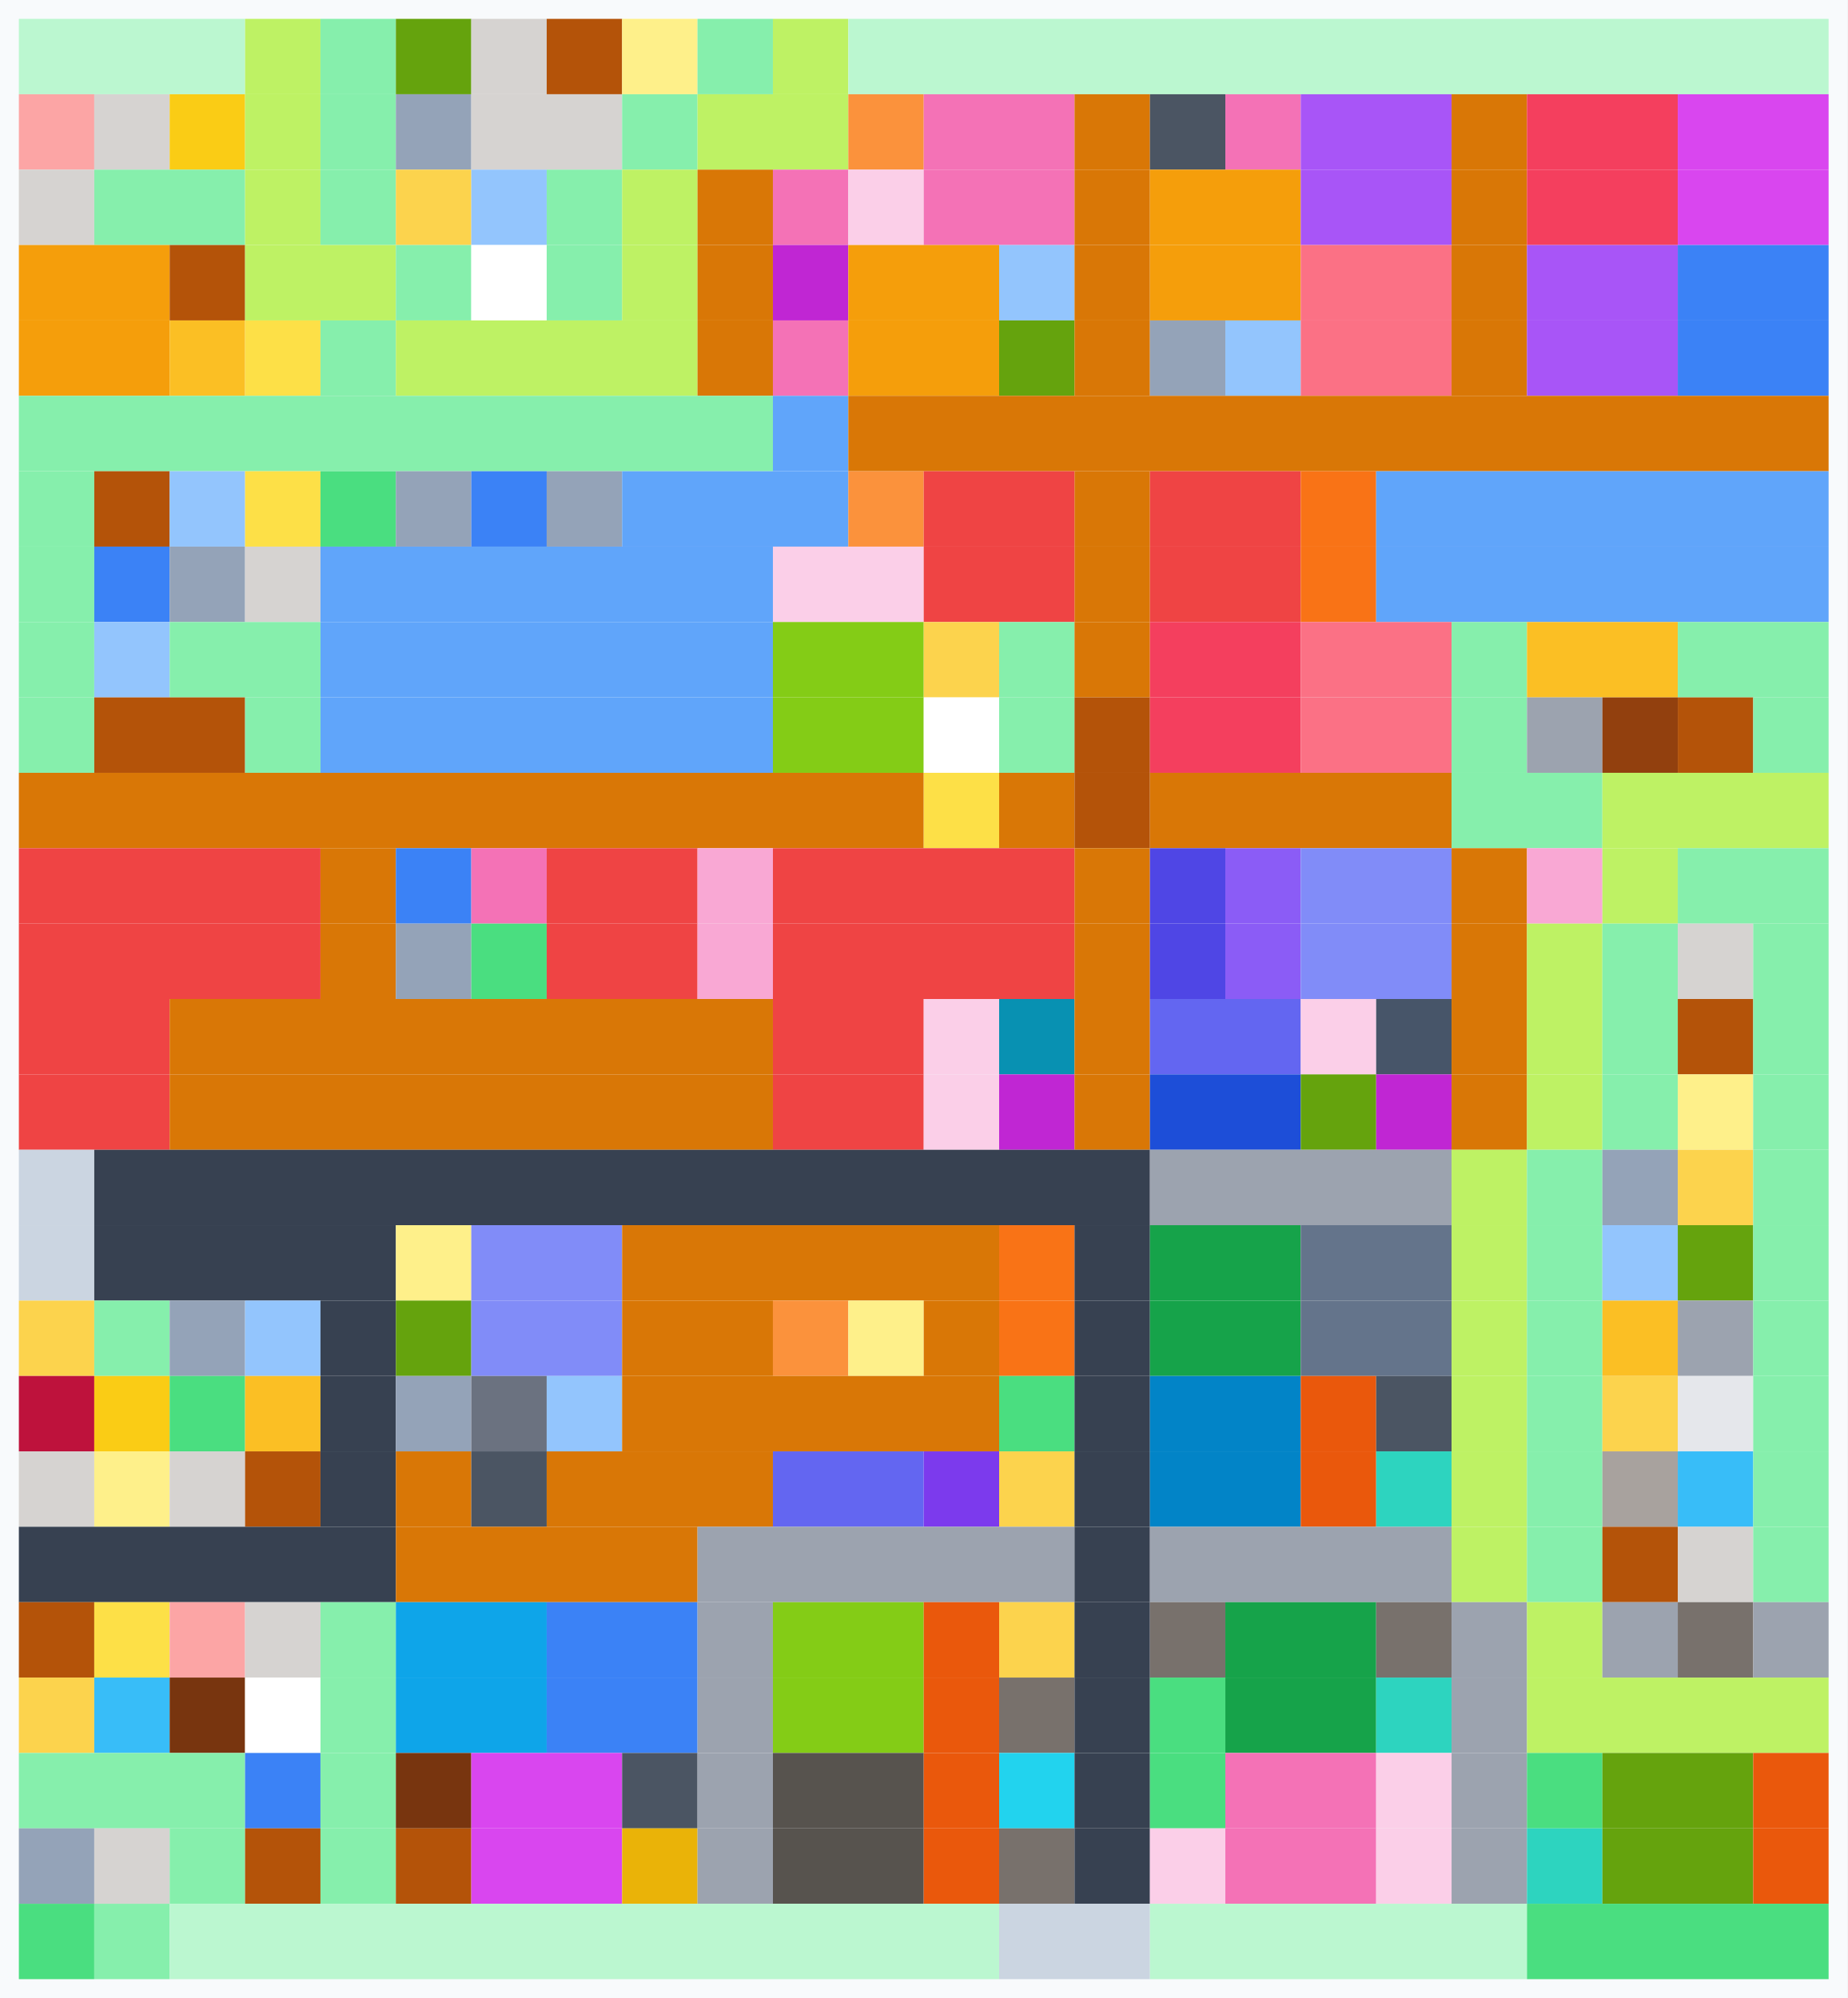
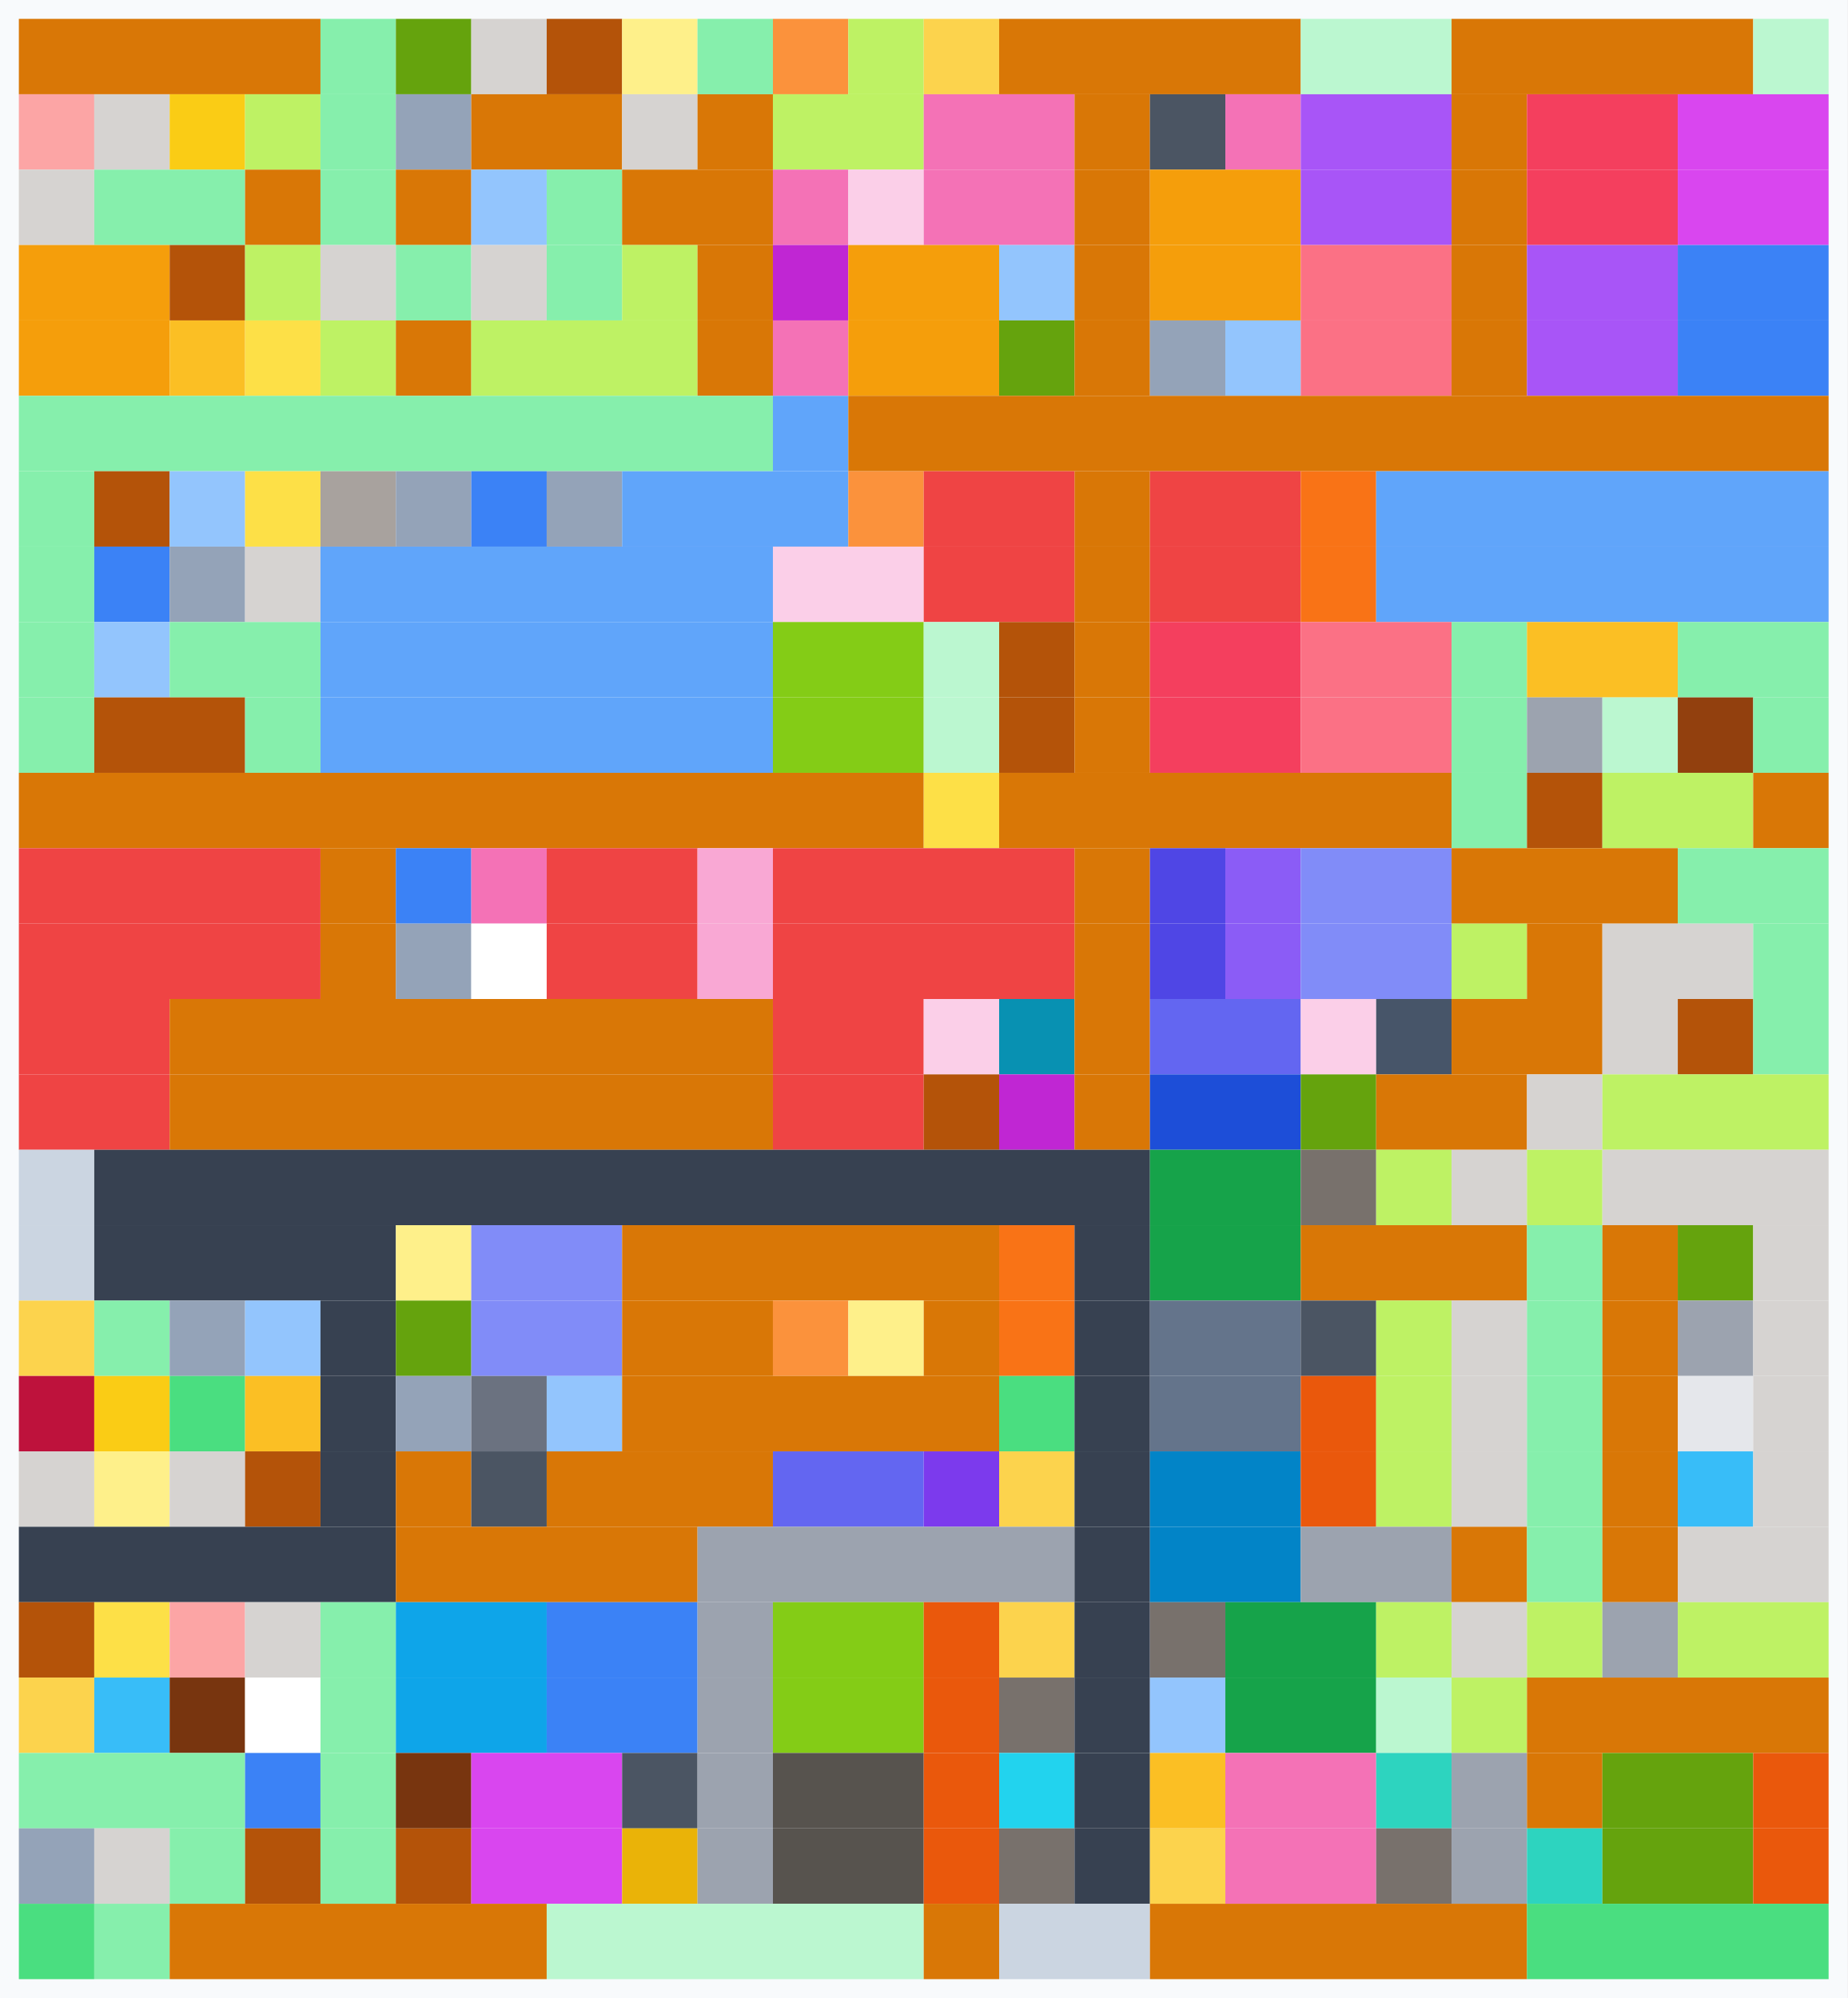
<svg xmlns="http://www.w3.org/2000/svg" viewBox="0 0 196 212" width="196" height="212" role="img" aria-label="口袋學院物語2 健康鎮完美佈局縮圖">
  <rect width="196" height="212" fill="#f8fafc" />
-   <rect x="2" y="2" width="24" height="8" fill="#bbf7d0" />
-   <rect x="26" y="2" width="8" height="8" fill="#bef264" />
+   <rect x="2" y="2" width="32" height="8" fill="#d97706" />
  <rect x="34" y="2" width="8" height="8" fill="#86efac" />
  <rect x="42" y="2" width="8" height="8" fill="#65a30d" />
  <rect x="50" y="2" width="8" height="8" fill="#d6d3d1" />
  <rect x="58" y="2" width="8" height="8" fill="#b45309" />
  <rect x="66" y="2" width="8" height="8" fill="#fef08a" />
  <rect x="74" y="2" width="8" height="8" fill="#86efac" />
-   <rect x="82" y="2" width="8" height="8" fill="#bef264" />
-   <rect x="90" y="2" width="104" height="8" fill="#bbf7d0" />
+   <rect x="82" y="2" width="8" height="8" fill="#fb923c" />
+   <rect x="90" y="2" width="8" height="8" fill="#bef264" />
+   <rect x="98" y="2" width="8" height="8" fill="#fcd34d" />
+   <rect x="106" y="2" width="32" height="8" fill="#d97706" />
+   <rect x="138" y="2" width="16" height="8" fill="#bbf7d0" />
+   <rect x="154" y="2" width="32" height="8" fill="#d97706" />
+   <rect x="186" y="2" width="8" height="8" fill="#bbf7d0" />
  <rect x="2" y="10" width="8" height="8" fill="#fca5a5" />
  <rect x="10" y="10" width="8" height="8" fill="#d6d3d1" />
  <rect x="18" y="10" width="8" height="8" fill="#facc15" />
  <rect x="26" y="10" width="8" height="8" fill="#bef264" />
  <rect x="34" y="10" width="8" height="8" fill="#86efac" />
  <rect x="42" y="10" width="8" height="8" fill="#94a3b8" />
-   <rect x="50" y="10" width="16" height="8" fill="#d6d3d1" />
-   <rect x="66" y="10" width="8" height="8" fill="#86efac" />
-   <rect x="74" y="10" width="16" height="8" fill="#bef264" />
-   <rect x="90" y="10" width="8" height="8" fill="#fb923c" />
+   <rect x="50" y="10" width="16" height="8" fill="#d97706" />
+   <rect x="66" y="10" width="8" height="8" fill="#d6d3d1" />
+   <rect x="74" y="10" width="8" height="8" fill="#d97706" />
+   <rect x="82" y="10" width="16" height="8" fill="#bef264" />
  <rect x="98" y="10" width="16" height="8" fill="#f472b6" />
  <rect x="114" y="10" width="8" height="8" fill="#d97706" />
  <rect x="122" y="10" width="8" height="8" fill="#4b5563" />
  <rect x="130" y="10" width="8" height="8" fill="#f472b6" />
  <rect x="138" y="10" width="16" height="8" fill="#a855f7" />
  <rect x="154" y="10" width="8" height="8" fill="#d97706" />
  <rect x="162" y="10" width="16" height="8" fill="#f43f5e" />
  <rect x="178" y="10" width="16" height="8" fill="#d946ef" />
  <rect x="2" y="18" width="8" height="8" fill="#d6d3d1" />
  <rect x="10" y="18" width="16" height="8" fill="#86efac" />
-   <rect x="26" y="18" width="8" height="8" fill="#bef264" />
+   <rect x="26" y="18" width="8" height="8" fill="#d97706" />
  <rect x="34" y="18" width="8" height="8" fill="#86efac" />
-   <rect x="42" y="18" width="8" height="8" fill="#fcd34d" />
+   <rect x="42" y="18" width="8" height="8" fill="#d97706" />
  <rect x="50" y="18" width="8" height="8" fill="#93c5fd" />
  <rect x="58" y="18" width="8" height="8" fill="#86efac" />
-   <rect x="66" y="18" width="8" height="8" fill="#bef264" />
-   <rect x="74" y="18" width="8" height="8" fill="#d97706" />
+   <rect x="66" y="18" width="16" height="8" fill="#d97706" />
  <rect x="82" y="18" width="8" height="8" fill="#f472b6" />
  <rect x="90" y="18" width="8" height="8" fill="#fbcfe8" />
  <rect x="98" y="18" width="16" height="8" fill="#f472b6" />
  <rect x="114" y="18" width="8" height="8" fill="#d97706" />
  <rect x="122" y="18" width="16" height="8" fill="#f59e0b" />
  <rect x="138" y="18" width="16" height="8" fill="#a855f7" />
  <rect x="154" y="18" width="8" height="8" fill="#d97706" />
  <rect x="162" y="18" width="16" height="8" fill="#f43f5e" />
  <rect x="178" y="18" width="16" height="8" fill="#d946ef" />
  <rect x="2" y="26" width="16" height="8" fill="#f59e0b" />
  <rect x="18" y="26" width="8" height="8" fill="#b45309" />
-   <rect x="26" y="26" width="16" height="8" fill="#bef264" />
+   <rect x="26" y="26" width="8" height="8" fill="#bef264" />
+   <rect x="34" y="26" width="8" height="8" fill="#d6d3d1" />
  <rect x="42" y="26" width="8" height="8" fill="#86efac" />
-   <rect x="50" y="26" width="8" height="8" fill="#ffffff" />
+   <rect x="50" y="26" width="8" height="8" fill="#d6d3d1" />
  <rect x="58" y="26" width="8" height="8" fill="#86efac" />
  <rect x="66" y="26" width="8" height="8" fill="#bef264" />
  <rect x="74" y="26" width="8" height="8" fill="#d97706" />
  <rect x="82" y="26" width="8" height="8" fill="#c026d3" />
  <rect x="90" y="26" width="16" height="8" fill="#f59e0b" />
  <rect x="106" y="26" width="8" height="8" fill="#93c5fd" />
  <rect x="114" y="26" width="8" height="8" fill="#d97706" />
  <rect x="122" y="26" width="16" height="8" fill="#f59e0b" />
  <rect x="138" y="26" width="16" height="8" fill="#fb7185" />
  <rect x="154" y="26" width="8" height="8" fill="#d97706" />
  <rect x="162" y="26" width="16" height="8" fill="#a855f7" />
  <rect x="178" y="26" width="16" height="8" fill="#3b82f6" />
  <rect x="2" y="34" width="16" height="8" fill="#f59e0b" />
  <rect x="18" y="34" width="8" height="8" fill="#fbbf24" />
  <rect x="26" y="34" width="8" height="8" fill="#fde047" />
-   <rect x="34" y="34" width="8" height="8" fill="#86efac" />
-   <rect x="42" y="34" width="32" height="8" fill="#bef264" />
+   <rect x="34" y="34" width="8" height="8" fill="#bef264" />
+   <rect x="42" y="34" width="8" height="8" fill="#d97706" />
+   <rect x="50" y="34" width="24" height="8" fill="#bef264" />
  <rect x="74" y="34" width="8" height="8" fill="#d97706" />
  <rect x="82" y="34" width="8" height="8" fill="#f472b6" />
  <rect x="90" y="34" width="16" height="8" fill="#f59e0b" />
  <rect x="106" y="34" width="8" height="8" fill="#65a30d" />
  <rect x="114" y="34" width="8" height="8" fill="#d97706" />
  <rect x="122" y="34" width="8" height="8" fill="#94a3b8" />
  <rect x="130" y="34" width="8" height="8" fill="#93c5fd" />
  <rect x="138" y="34" width="16" height="8" fill="#fb7185" />
  <rect x="154" y="34" width="8" height="8" fill="#d97706" />
  <rect x="162" y="34" width="16" height="8" fill="#a855f7" />
  <rect x="178" y="34" width="16" height="8" fill="#3b82f6" />
  <rect x="2" y="42" width="80" height="8" fill="#86efac" />
  <rect x="82" y="42" width="8" height="8" fill="#60a5fa" />
  <rect x="90" y="42" width="104" height="8" fill="#d97706" />
  <rect x="2" y="50" width="8" height="8" fill="#86efac" />
  <rect x="10" y="50" width="8" height="8" fill="#b45309" />
  <rect x="18" y="50" width="8" height="8" fill="#93c5fd" />
  <rect x="26" y="50" width="8" height="8" fill="#fde047" />
-   <rect x="34" y="50" width="8" height="8" fill="#4ade80" />
+   <rect x="34" y="50" width="8" height="8" fill="#a8a29e" />
  <rect x="42" y="50" width="8" height="8" fill="#94a3b8" />
  <rect x="50" y="50" width="8" height="8" fill="#3b82f6" />
  <rect x="58" y="50" width="8" height="8" fill="#94a3b8" />
  <rect x="66" y="50" width="24" height="8" fill="#60a5fa" />
  <rect x="90" y="50" width="8" height="8" fill="#fb923c" />
  <rect x="98" y="50" width="16" height="8" fill="#ef4444" />
  <rect x="114" y="50" width="8" height="8" fill="#d97706" />
  <rect x="122" y="50" width="16" height="8" fill="#ef4444" />
  <rect x="138" y="50" width="8" height="8" fill="#f97316" />
  <rect x="146" y="50" width="48" height="8" fill="#60a5fa" />
  <rect x="2" y="58" width="8" height="8" fill="#86efac" />
  <rect x="10" y="58" width="8" height="8" fill="#3b82f6" />
  <rect x="18" y="58" width="8" height="8" fill="#94a3b8" />
  <rect x="26" y="58" width="8" height="8" fill="#d6d3d1" />
  <rect x="34" y="58" width="48" height="8" fill="#60a5fa" />
  <rect x="82" y="58" width="16" height="8" fill="#fbcfe8" />
  <rect x="98" y="58" width="16" height="8" fill="#ef4444" />
  <rect x="114" y="58" width="8" height="8" fill="#d97706" />
  <rect x="122" y="58" width="16" height="8" fill="#ef4444" />
  <rect x="138" y="58" width="8" height="8" fill="#f97316" />
  <rect x="146" y="58" width="48" height="8" fill="#60a5fa" />
  <rect x="2" y="66" width="8" height="8" fill="#86efac" />
  <rect x="10" y="66" width="8" height="8" fill="#93c5fd" />
  <rect x="18" y="66" width="16" height="8" fill="#86efac" />
  <rect x="34" y="66" width="48" height="8" fill="#60a5fa" />
  <rect x="82" y="66" width="16" height="8" fill="#84cc16" />
-   <rect x="98" y="66" width="8" height="8" fill="#fcd34d" />
-   <rect x="106" y="66" width="8" height="8" fill="#86efac" />
+   <rect x="98" y="66" width="8" height="8" fill="#bbf7d0" />
+   <rect x="106" y="66" width="8" height="8" fill="#b45309" />
  <rect x="114" y="66" width="8" height="8" fill="#d97706" />
  <rect x="122" y="66" width="16" height="8" fill="#f43f5e" />
  <rect x="138" y="66" width="16" height="8" fill="#fb7185" />
  <rect x="154" y="66" width="8" height="8" fill="#86efac" />
  <rect x="162" y="66" width="16" height="8" fill="#fbbf24" />
  <rect x="178" y="66" width="16" height="8" fill="#86efac" />
  <rect x="2" y="74" width="8" height="8" fill="#86efac" />
  <rect x="10" y="74" width="16" height="8" fill="#b45309" />
  <rect x="26" y="74" width="8" height="8" fill="#86efac" />
  <rect x="34" y="74" width="48" height="8" fill="#60a5fa" />
  <rect x="82" y="74" width="16" height="8" fill="#84cc16" />
-   <rect x="98" y="74" width="8" height="8" fill="#ffffff" />
-   <rect x="106" y="74" width="8" height="8" fill="#86efac" />
-   <rect x="114" y="74" width="8" height="8" fill="#b45309" />
+   <rect x="98" y="74" width="8" height="8" fill="#bbf7d0" />
+   <rect x="106" y="74" width="8" height="8" fill="#b45309" />
+   <rect x="114" y="74" width="8" height="8" fill="#d97706" />
  <rect x="122" y="74" width="16" height="8" fill="#f43f5e" />
  <rect x="138" y="74" width="16" height="8" fill="#fb7185" />
  <rect x="154" y="74" width="8" height="8" fill="#86efac" />
  <rect x="162" y="74" width="8" height="8" fill="#9ca3af" />
-   <rect x="170" y="74" width="8" height="8" fill="#92400e" />
-   <rect x="178" y="74" width="8" height="8" fill="#b45309" />
+   <rect x="170" y="74" width="8" height="8" fill="#bbf7d0" />
+   <rect x="178" y="74" width="8" height="8" fill="#92400e" />
  <rect x="186" y="74" width="8" height="8" fill="#86efac" />
  <rect x="2" y="82" width="96" height="8" fill="#d97706" />
  <rect x="98" y="82" width="8" height="8" fill="#fde047" />
-   <rect x="106" y="82" width="8" height="8" fill="#d97706" />
-   <rect x="114" y="82" width="8" height="8" fill="#b45309" />
-   <rect x="122" y="82" width="32" height="8" fill="#d97706" />
-   <rect x="154" y="82" width="16" height="8" fill="#86efac" />
-   <rect x="170" y="82" width="24" height="8" fill="#bef264" />
+   <rect x="106" y="82" width="48" height="8" fill="#d97706" />
+   <rect x="154" y="82" width="8" height="8" fill="#86efac" />
+   <rect x="162" y="82" width="8" height="8" fill="#b45309" />
+   <rect x="170" y="82" width="16" height="8" fill="#bef264" />
+   <rect x="186" y="82" width="8" height="8" fill="#d97706" />
  <rect x="2" y="90" width="32" height="8" fill="#ef4444" />
  <rect x="34" y="90" width="8" height="8" fill="#d97706" />
  <rect x="42" y="90" width="8" height="8" fill="#3b82f6" />
  <rect x="50" y="90" width="8" height="8" fill="#f472b6" />
  <rect x="58" y="90" width="16" height="8" fill="#ef4444" />
  <rect x="74" y="90" width="8" height="8" fill="#f9a8d4" />
  <rect x="82" y="90" width="32" height="8" fill="#ef4444" />
  <rect x="114" y="90" width="8" height="8" fill="#d97706" />
  <rect x="122" y="90" width="8" height="8" fill="#4f46e5" />
  <rect x="130" y="90" width="8" height="8" fill="#8b5cf6" />
  <rect x="138" y="90" width="16" height="8" fill="#818cf8" />
-   <rect x="154" y="90" width="8" height="8" fill="#d97706" />
-   <rect x="162" y="90" width="8" height="8" fill="#f9a8d4" />
-   <rect x="170" y="90" width="8" height="8" fill="#bef264" />
+   <rect x="154" y="90" width="24" height="8" fill="#d97706" />
  <rect x="178" y="90" width="16" height="8" fill="#86efac" />
  <rect x="2" y="98" width="32" height="8" fill="#ef4444" />
  <rect x="34" y="98" width="8" height="8" fill="#d97706" />
  <rect x="42" y="98" width="8" height="8" fill="#94a3b8" />
-   <rect x="50" y="98" width="8" height="8" fill="#4ade80" />
+   <rect x="50" y="98" width="8" height="8" fill="#ffffff" />
  <rect x="58" y="98" width="16" height="8" fill="#ef4444" />
  <rect x="74" y="98" width="8" height="8" fill="#f9a8d4" />
  <rect x="82" y="98" width="32" height="8" fill="#ef4444" />
  <rect x="114" y="98" width="8" height="8" fill="#d97706" />
  <rect x="122" y="98" width="8" height="8" fill="#4f46e5" />
  <rect x="130" y="98" width="8" height="8" fill="#8b5cf6" />
  <rect x="138" y="98" width="16" height="8" fill="#818cf8" />
-   <rect x="154" y="98" width="8" height="8" fill="#d97706" />
-   <rect x="162" y="98" width="8" height="8" fill="#bef264" />
-   <rect x="170" y="98" width="8" height="8" fill="#86efac" />
-   <rect x="178" y="98" width="8" height="8" fill="#d6d3d1" />
+   <rect x="154" y="98" width="8" height="8" fill="#bef264" />
+   <rect x="162" y="98" width="8" height="8" fill="#d97706" />
+   <rect x="170" y="98" width="16" height="8" fill="#d6d3d1" />
  <rect x="186" y="98" width="8" height="8" fill="#86efac" />
  <rect x="2" y="106" width="16" height="8" fill="#ef4444" />
  <rect x="18" y="106" width="64" height="8" fill="#d97706" />
  <rect x="82" y="106" width="16" height="8" fill="#ef4444" />
  <rect x="98" y="106" width="8" height="8" fill="#fbcfe8" />
  <rect x="106" y="106" width="8" height="8" fill="#0891b2" />
  <rect x="114" y="106" width="8" height="8" fill="#d97706" />
  <rect x="122" y="106" width="16" height="8" fill="#6366f1" />
  <rect x="138" y="106" width="8" height="8" fill="#fbcfe8" />
  <rect x="146" y="106" width="8" height="8" fill="#475569" />
-   <rect x="154" y="106" width="8" height="8" fill="#d97706" />
-   <rect x="162" y="106" width="8" height="8" fill="#bef264" />
-   <rect x="170" y="106" width="8" height="8" fill="#86efac" />
+   <rect x="154" y="106" width="16" height="8" fill="#d97706" />
+   <rect x="170" y="106" width="8" height="8" fill="#d6d3d1" />
  <rect x="178" y="106" width="8" height="8" fill="#b45309" />
  <rect x="186" y="106" width="8" height="8" fill="#86efac" />
  <rect x="2" y="114" width="16" height="8" fill="#ef4444" />
  <rect x="18" y="114" width="64" height="8" fill="#d97706" />
  <rect x="82" y="114" width="16" height="8" fill="#ef4444" />
-   <rect x="98" y="114" width="8" height="8" fill="#fbcfe8" />
+   <rect x="98" y="114" width="8" height="8" fill="#b45309" />
  <rect x="106" y="114" width="8" height="8" fill="#c026d3" />
  <rect x="114" y="114" width="8" height="8" fill="#d97706" />
  <rect x="122" y="114" width="16" height="8" fill="#1d4ed8" />
  <rect x="138" y="114" width="8" height="8" fill="#65a30d" />
-   <rect x="146" y="114" width="8" height="8" fill="#c026d3" />
-   <rect x="154" y="114" width="8" height="8" fill="#d97706" />
-   <rect x="162" y="114" width="8" height="8" fill="#bef264" />
-   <rect x="170" y="114" width="8" height="8" fill="#86efac" />
-   <rect x="178" y="114" width="8" height="8" fill="#fef08a" />
-   <rect x="186" y="114" width="8" height="8" fill="#86efac" />
+   <rect x="146" y="114" width="16" height="8" fill="#d97706" />
+   <rect x="162" y="114" width="8" height="8" fill="#d6d3d1" />
+   <rect x="170" y="114" width="24" height="8" fill="#bef264" />
  <rect x="2" y="122" width="8" height="8" fill="#cbd5e1" />
  <rect x="10" y="122" width="112" height="8" fill="#374151" />
-   <rect x="122" y="122" width="32" height="8" fill="#9ca3af" />
-   <rect x="154" y="122" width="8" height="8" fill="#bef264" />
-   <rect x="162" y="122" width="8" height="8" fill="#86efac" />
-   <rect x="170" y="122" width="8" height="8" fill="#94a3b8" />
-   <rect x="178" y="122" width="8" height="8" fill="#fcd34d" />
-   <rect x="186" y="122" width="8" height="8" fill="#86efac" />
+   <rect x="122" y="122" width="16" height="8" fill="#16a34a" />
+   <rect x="138" y="122" width="8" height="8" fill="#78716c" />
+   <rect x="146" y="122" width="8" height="8" fill="#bef264" />
+   <rect x="154" y="122" width="8" height="8" fill="#d6d3d1" />
+   <rect x="162" y="122" width="8" height="8" fill="#bef264" />
+   <rect x="170" y="122" width="24" height="8" fill="#d6d3d1" />
  <rect x="2" y="130" width="8" height="8" fill="#cbd5e1" />
  <rect x="10" y="130" width="32" height="8" fill="#374151" />
  <rect x="42" y="130" width="8" height="8" fill="#fef08a" />
  <rect x="50" y="130" width="16" height="8" fill="#818cf8" />
  <rect x="66" y="130" width="40" height="8" fill="#d97706" />
  <rect x="106" y="130" width="8" height="8" fill="#f97316" />
  <rect x="114" y="130" width="8" height="8" fill="#374151" />
  <rect x="122" y="130" width="16" height="8" fill="#16a34a" />
-   <rect x="138" y="130" width="16" height="8" fill="#64748b" />
-   <rect x="154" y="130" width="8" height="8" fill="#bef264" />
+   <rect x="138" y="130" width="24" height="8" fill="#d97706" />
  <rect x="162" y="130" width="8" height="8" fill="#86efac" />
-   <rect x="170" y="130" width="8" height="8" fill="#93c5fd" />
+   <rect x="170" y="130" width="8" height="8" fill="#d97706" />
  <rect x="178" y="130" width="8" height="8" fill="#65a30d" />
-   <rect x="186" y="130" width="8" height="8" fill="#86efac" />
+   <rect x="186" y="130" width="8" height="8" fill="#d6d3d1" />
  <rect x="2" y="138" width="8" height="8" fill="#fcd34d" />
  <rect x="10" y="138" width="8" height="8" fill="#86efac" />
  <rect x="18" y="138" width="8" height="8" fill="#94a3b8" />
  <rect x="26" y="138" width="8" height="8" fill="#93c5fd" />
  <rect x="34" y="138" width="8" height="8" fill="#374151" />
  <rect x="42" y="138" width="8" height="8" fill="#65a30d" />
  <rect x="50" y="138" width="16" height="8" fill="#818cf8" />
  <rect x="66" y="138" width="16" height="8" fill="#d97706" />
  <rect x="82" y="138" width="8" height="8" fill="#fb923c" />
  <rect x="90" y="138" width="8" height="8" fill="#fef08a" />
  <rect x="98" y="138" width="8" height="8" fill="#d97706" />
  <rect x="106" y="138" width="8" height="8" fill="#f97316" />
  <rect x="114" y="138" width="8" height="8" fill="#374151" />
-   <rect x="122" y="138" width="16" height="8" fill="#16a34a" />
-   <rect x="138" y="138" width="16" height="8" fill="#64748b" />
-   <rect x="154" y="138" width="8" height="8" fill="#bef264" />
+   <rect x="122" y="138" width="16" height="8" fill="#64748b" />
+   <rect x="138" y="138" width="8" height="8" fill="#4b5563" />
+   <rect x="146" y="138" width="8" height="8" fill="#bef264" />
+   <rect x="154" y="138" width="8" height="8" fill="#d6d3d1" />
  <rect x="162" y="138" width="8" height="8" fill="#86efac" />
-   <rect x="170" y="138" width="8" height="8" fill="#fbbf24" />
+   <rect x="170" y="138" width="8" height="8" fill="#d97706" />
  <rect x="178" y="138" width="8" height="8" fill="#9ca3af" />
-   <rect x="186" y="138" width="8" height="8" fill="#86efac" />
+   <rect x="186" y="138" width="8" height="8" fill="#d6d3d1" />
  <rect x="2" y="146" width="8" height="8" fill="#be123c" />
  <rect x="10" y="146" width="8" height="8" fill="#facc15" />
  <rect x="18" y="146" width="8" height="8" fill="#4ade80" />
  <rect x="26" y="146" width="8" height="8" fill="#fbbf24" />
  <rect x="34" y="146" width="8" height="8" fill="#374151" />
  <rect x="42" y="146" width="8" height="8" fill="#94a3b8" />
  <rect x="50" y="146" width="8" height="8" fill="#6b7280" />
  <rect x="58" y="146" width="8" height="8" fill="#93c5fd" />
  <rect x="66" y="146" width="40" height="8" fill="#d97706" />
  <rect x="106" y="146" width="8" height="8" fill="#4ade80" />
  <rect x="114" y="146" width="8" height="8" fill="#374151" />
-   <rect x="122" y="146" width="16" height="8" fill="#0284c7" />
+   <rect x="122" y="146" width="16" height="8" fill="#64748b" />
  <rect x="138" y="146" width="8" height="8" fill="#ea580c" />
-   <rect x="146" y="146" width="8" height="8" fill="#4b5563" />
-   <rect x="154" y="146" width="8" height="8" fill="#bef264" />
+   <rect x="146" y="146" width="8" height="8" fill="#bef264" />
+   <rect x="154" y="146" width="8" height="8" fill="#d6d3d1" />
  <rect x="162" y="146" width="8" height="8" fill="#86efac" />
-   <rect x="170" y="146" width="8" height="8" fill="#fcd34d" />
+   <rect x="170" y="146" width="8" height="8" fill="#d97706" />
  <rect x="178" y="146" width="8" height="8" fill="#e5e7eb" />
-   <rect x="186" y="146" width="8" height="8" fill="#86efac" />
+   <rect x="186" y="146" width="8" height="8" fill="#d6d3d1" />
  <rect x="2" y="154" width="8" height="8" fill="#d6d3d1" />
  <rect x="10" y="154" width="8" height="8" fill="#fef08a" />
  <rect x="18" y="154" width="8" height="8" fill="#d6d3d1" />
  <rect x="26" y="154" width="8" height="8" fill="#b45309" />
  <rect x="34" y="154" width="8" height="8" fill="#374151" />
  <rect x="42" y="154" width="8" height="8" fill="#d97706" />
  <rect x="50" y="154" width="8" height="8" fill="#4b5563" />
  <rect x="58" y="154" width="24" height="8" fill="#d97706" />
  <rect x="82" y="154" width="16" height="8" fill="#6366f1" />
  <rect x="98" y="154" width="8" height="8" fill="#7c3aed" />
  <rect x="106" y="154" width="8" height="8" fill="#fcd34d" />
  <rect x="114" y="154" width="8" height="8" fill="#374151" />
  <rect x="122" y="154" width="16" height="8" fill="#0284c7" />
  <rect x="138" y="154" width="8" height="8" fill="#ea580c" />
-   <rect x="146" y="154" width="8" height="8" fill="#2dd4bf" />
-   <rect x="154" y="154" width="8" height="8" fill="#bef264" />
+   <rect x="146" y="154" width="8" height="8" fill="#bef264" />
+   <rect x="154" y="154" width="8" height="8" fill="#d6d3d1" />
  <rect x="162" y="154" width="8" height="8" fill="#86efac" />
-   <rect x="170" y="154" width="8" height="8" fill="#a8a29e" />
+   <rect x="170" y="154" width="8" height="8" fill="#d97706" />
  <rect x="178" y="154" width="8" height="8" fill="#38bdf8" />
-   <rect x="186" y="154" width="8" height="8" fill="#86efac" />
+   <rect x="186" y="154" width="8" height="8" fill="#d6d3d1" />
  <rect x="2" y="162" width="40" height="8" fill="#374151" />
  <rect x="42" y="162" width="32" height="8" fill="#d97706" />
  <rect x="74" y="162" width="40" height="8" fill="#9ca3af" />
  <rect x="114" y="162" width="8" height="8" fill="#374151" />
-   <rect x="122" y="162" width="32" height="8" fill="#9ca3af" />
-   <rect x="154" y="162" width="8" height="8" fill="#bef264" />
+   <rect x="122" y="162" width="16" height="8" fill="#0284c7" />
+   <rect x="138" y="162" width="16" height="8" fill="#9ca3af" />
+   <rect x="154" y="162" width="8" height="8" fill="#d97706" />
  <rect x="162" y="162" width="8" height="8" fill="#86efac" />
-   <rect x="170" y="162" width="8" height="8" fill="#b45309" />
-   <rect x="178" y="162" width="8" height="8" fill="#d6d3d1" />
-   <rect x="186" y="162" width="8" height="8" fill="#86efac" />
+   <rect x="170" y="162" width="8" height="8" fill="#d97706" />
+   <rect x="178" y="162" width="16" height="8" fill="#d6d3d1" />
  <rect x="2" y="170" width="8" height="8" fill="#b45309" />
  <rect x="10" y="170" width="8" height="8" fill="#fde047" />
  <rect x="18" y="170" width="8" height="8" fill="#fca5a5" />
  <rect x="26" y="170" width="8" height="8" fill="#d6d3d1" />
  <rect x="34" y="170" width="8" height="8" fill="#86efac" />
  <rect x="42" y="170" width="16" height="8" fill="#0ea5e9" />
  <rect x="58" y="170" width="16" height="8" fill="#3b82f6" />
  <rect x="74" y="170" width="8" height="8" fill="#9ca3af" />
  <rect x="82" y="170" width="16" height="8" fill="#84cc16" />
  <rect x="98" y="170" width="8" height="8" fill="#ea580c" />
  <rect x="106" y="170" width="8" height="8" fill="#fcd34d" />
  <rect x="114" y="170" width="8" height="8" fill="#374151" />
  <rect x="122" y="170" width="8" height="8" fill="#78716c" />
  <rect x="130" y="170" width="16" height="8" fill="#16a34a" />
-   <rect x="146" y="170" width="8" height="8" fill="#78716c" />
-   <rect x="154" y="170" width="8" height="8" fill="#9ca3af" />
+   <rect x="146" y="170" width="8" height="8" fill="#bef264" />
+   <rect x="154" y="170" width="8" height="8" fill="#d6d3d1" />
  <rect x="162" y="170" width="8" height="8" fill="#bef264" />
  <rect x="170" y="170" width="8" height="8" fill="#9ca3af" />
-   <rect x="178" y="170" width="8" height="8" fill="#78716c" />
-   <rect x="186" y="170" width="8" height="8" fill="#9ca3af" />
+   <rect x="178" y="170" width="16" height="8" fill="#bef264" />
  <rect x="2" y="178" width="8" height="8" fill="#fcd34d" />
  <rect x="10" y="178" width="8" height="8" fill="#38bdf8" />
  <rect x="18" y="178" width="8" height="8" fill="#78350f" />
  <rect x="26" y="178" width="8" height="8" fill="#ffffff" />
  <rect x="34" y="178" width="8" height="8" fill="#86efac" />
  <rect x="42" y="178" width="16" height="8" fill="#0ea5e9" />
  <rect x="58" y="178" width="16" height="8" fill="#3b82f6" />
  <rect x="74" y="178" width="8" height="8" fill="#9ca3af" />
  <rect x="82" y="178" width="16" height="8" fill="#84cc16" />
  <rect x="98" y="178" width="8" height="8" fill="#ea580c" />
  <rect x="106" y="178" width="8" height="8" fill="#78716c" />
  <rect x="114" y="178" width="8" height="8" fill="#374151" />
-   <rect x="122" y="178" width="8" height="8" fill="#4ade80" />
+   <rect x="122" y="178" width="8" height="8" fill="#93c5fd" />
  <rect x="130" y="178" width="16" height="8" fill="#16a34a" />
-   <rect x="146" y="178" width="8" height="8" fill="#2dd4bf" />
-   <rect x="154" y="178" width="8" height="8" fill="#9ca3af" />
-   <rect x="162" y="178" width="32" height="8" fill="#bef264" />
+   <rect x="146" y="178" width="8" height="8" fill="#bbf7d0" />
+   <rect x="154" y="178" width="8" height="8" fill="#bef264" />
+   <rect x="162" y="178" width="32" height="8" fill="#d97706" />
  <rect x="2" y="186" width="24" height="8" fill="#86efac" />
  <rect x="26" y="186" width="8" height="8" fill="#3b82f6" />
  <rect x="34" y="186" width="8" height="8" fill="#86efac" />
  <rect x="42" y="186" width="8" height="8" fill="#78350f" />
  <rect x="50" y="186" width="16" height="8" fill="#d946ef" />
  <rect x="66" y="186" width="8" height="8" fill="#4b5563" />
  <rect x="74" y="186" width="8" height="8" fill="#9ca3af" />
  <rect x="82" y="186" width="16" height="8" fill="#57534e" />
  <rect x="98" y="186" width="8" height="8" fill="#ea580c" />
  <rect x="106" y="186" width="8" height="8" fill="#22d3ee" />
  <rect x="114" y="186" width="8" height="8" fill="#374151" />
-   <rect x="122" y="186" width="8" height="8" fill="#4ade80" />
+   <rect x="122" y="186" width="8" height="8" fill="#fbbf24" />
  <rect x="130" y="186" width="16" height="8" fill="#f472b6" />
-   <rect x="146" y="186" width="8" height="8" fill="#fbcfe8" />
+   <rect x="146" y="186" width="8" height="8" fill="#2dd4bf" />
  <rect x="154" y="186" width="8" height="8" fill="#9ca3af" />
-   <rect x="162" y="186" width="8" height="8" fill="#4ade80" />
+   <rect x="162" y="186" width="8" height="8" fill="#d97706" />
  <rect x="170" y="186" width="16" height="8" fill="#65a30d" />
  <rect x="186" y="186" width="8" height="8" fill="#ea580c" />
  <rect x="2" y="194" width="8" height="8" fill="#94a3b8" />
  <rect x="10" y="194" width="8" height="8" fill="#d6d3d1" />
  <rect x="18" y="194" width="8" height="8" fill="#86efac" />
  <rect x="26" y="194" width="8" height="8" fill="#b45309" />
  <rect x="34" y="194" width="8" height="8" fill="#86efac" />
  <rect x="42" y="194" width="8" height="8" fill="#b45309" />
  <rect x="50" y="194" width="16" height="8" fill="#d946ef" />
  <rect x="66" y="194" width="8" height="8" fill="#eab308" />
  <rect x="74" y="194" width="8" height="8" fill="#9ca3af" />
  <rect x="82" y="194" width="16" height="8" fill="#57534e" />
  <rect x="98" y="194" width="8" height="8" fill="#ea580c" />
  <rect x="106" y="194" width="8" height="8" fill="#78716c" />
  <rect x="114" y="194" width="8" height="8" fill="#374151" />
-   <rect x="122" y="194" width="8" height="8" fill="#fbcfe8" />
+   <rect x="122" y="194" width="8" height="8" fill="#fcd34d" />
  <rect x="130" y="194" width="16" height="8" fill="#f472b6" />
-   <rect x="146" y="194" width="8" height="8" fill="#fbcfe8" />
+   <rect x="146" y="194" width="8" height="8" fill="#78716c" />
  <rect x="154" y="194" width="8" height="8" fill="#9ca3af" />
  <rect x="162" y="194" width="8" height="8" fill="#2dd4bf" />
  <rect x="170" y="194" width="16" height="8" fill="#65a30d" />
  <rect x="186" y="194" width="8" height="8" fill="#ea580c" />
  <rect x="2" y="202" width="8" height="8" fill="#4ade80" />
  <rect x="10" y="202" width="8" height="8" fill="#86efac" />
-   <rect x="18" y="202" width="88" height="8" fill="#bbf7d0" />
+   <rect x="18" y="202" width="40" height="8" fill="#d97706" />
+   <rect x="58" y="202" width="40" height="8" fill="#bbf7d0" />
+   <rect x="98" y="202" width="8" height="8" fill="#d97706" />
  <rect x="106" y="202" width="16" height="8" fill="#cbd5e1" />
-   <rect x="122" y="202" width="40" height="8" fill="#bbf7d0" />
+   <rect x="122" y="202" width="40" height="8" fill="#d97706" />
  <rect x="162" y="202" width="32" height="8" fill="#4ade80" />
</svg>
